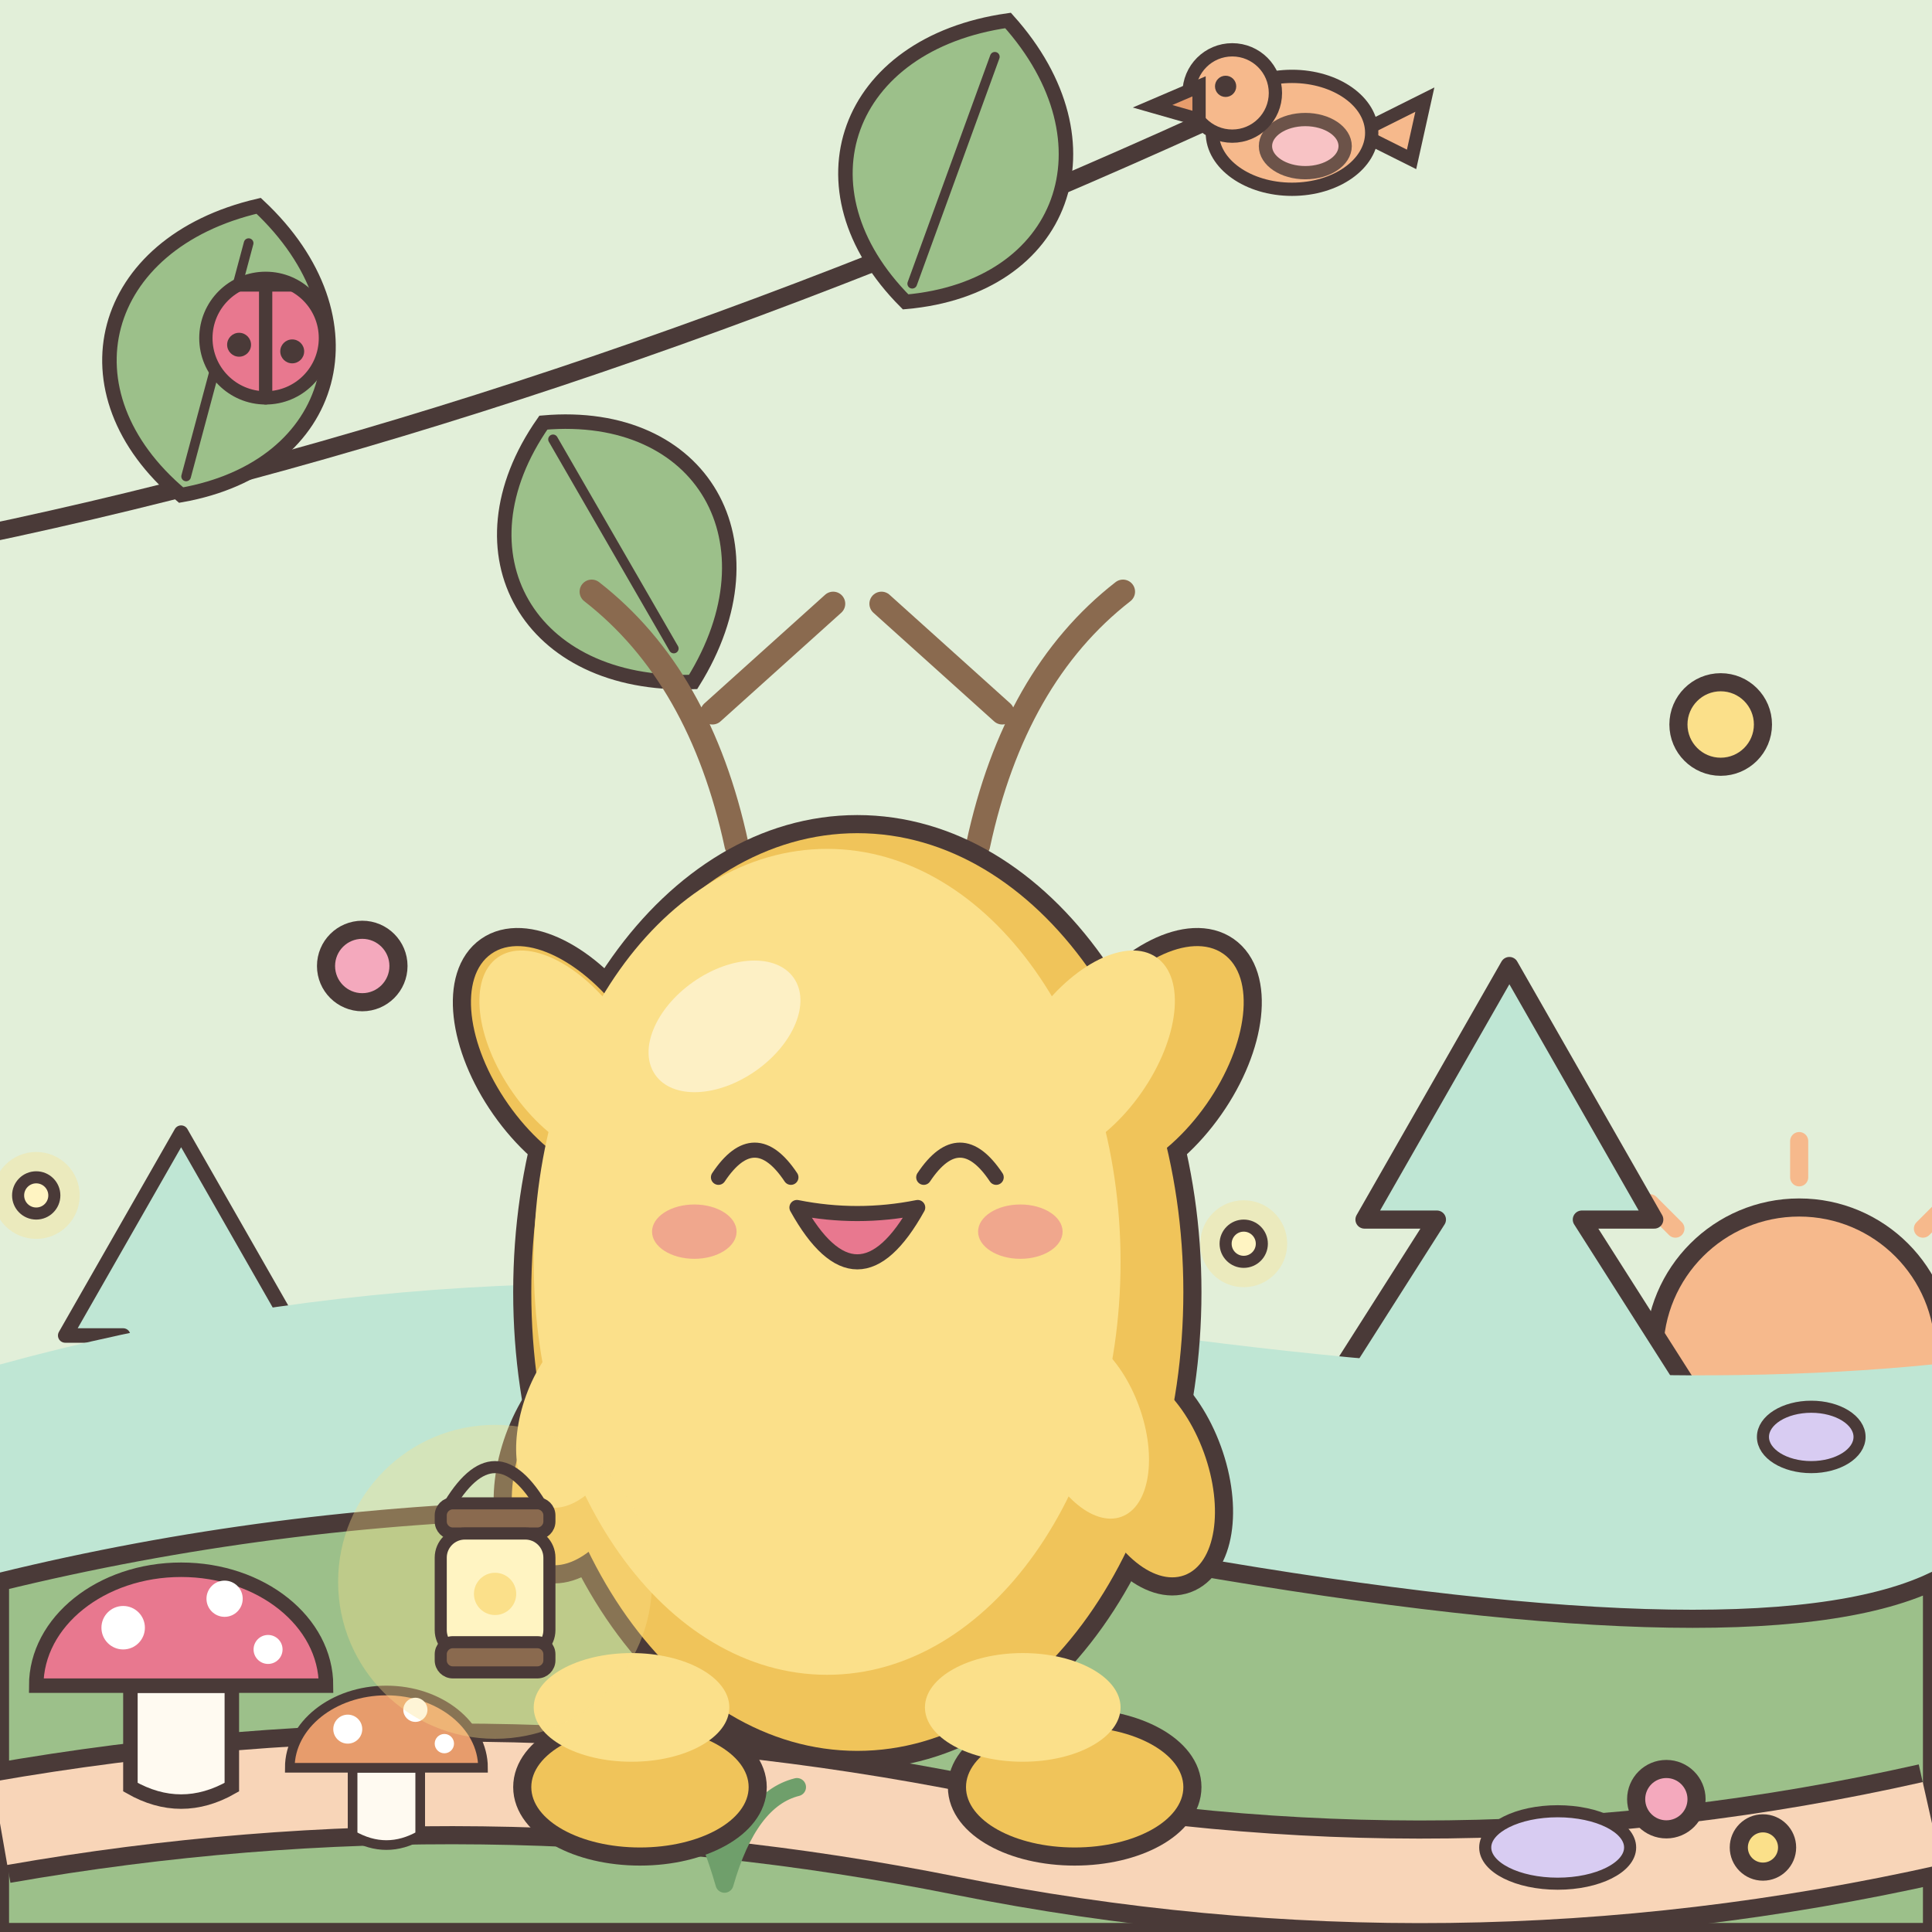
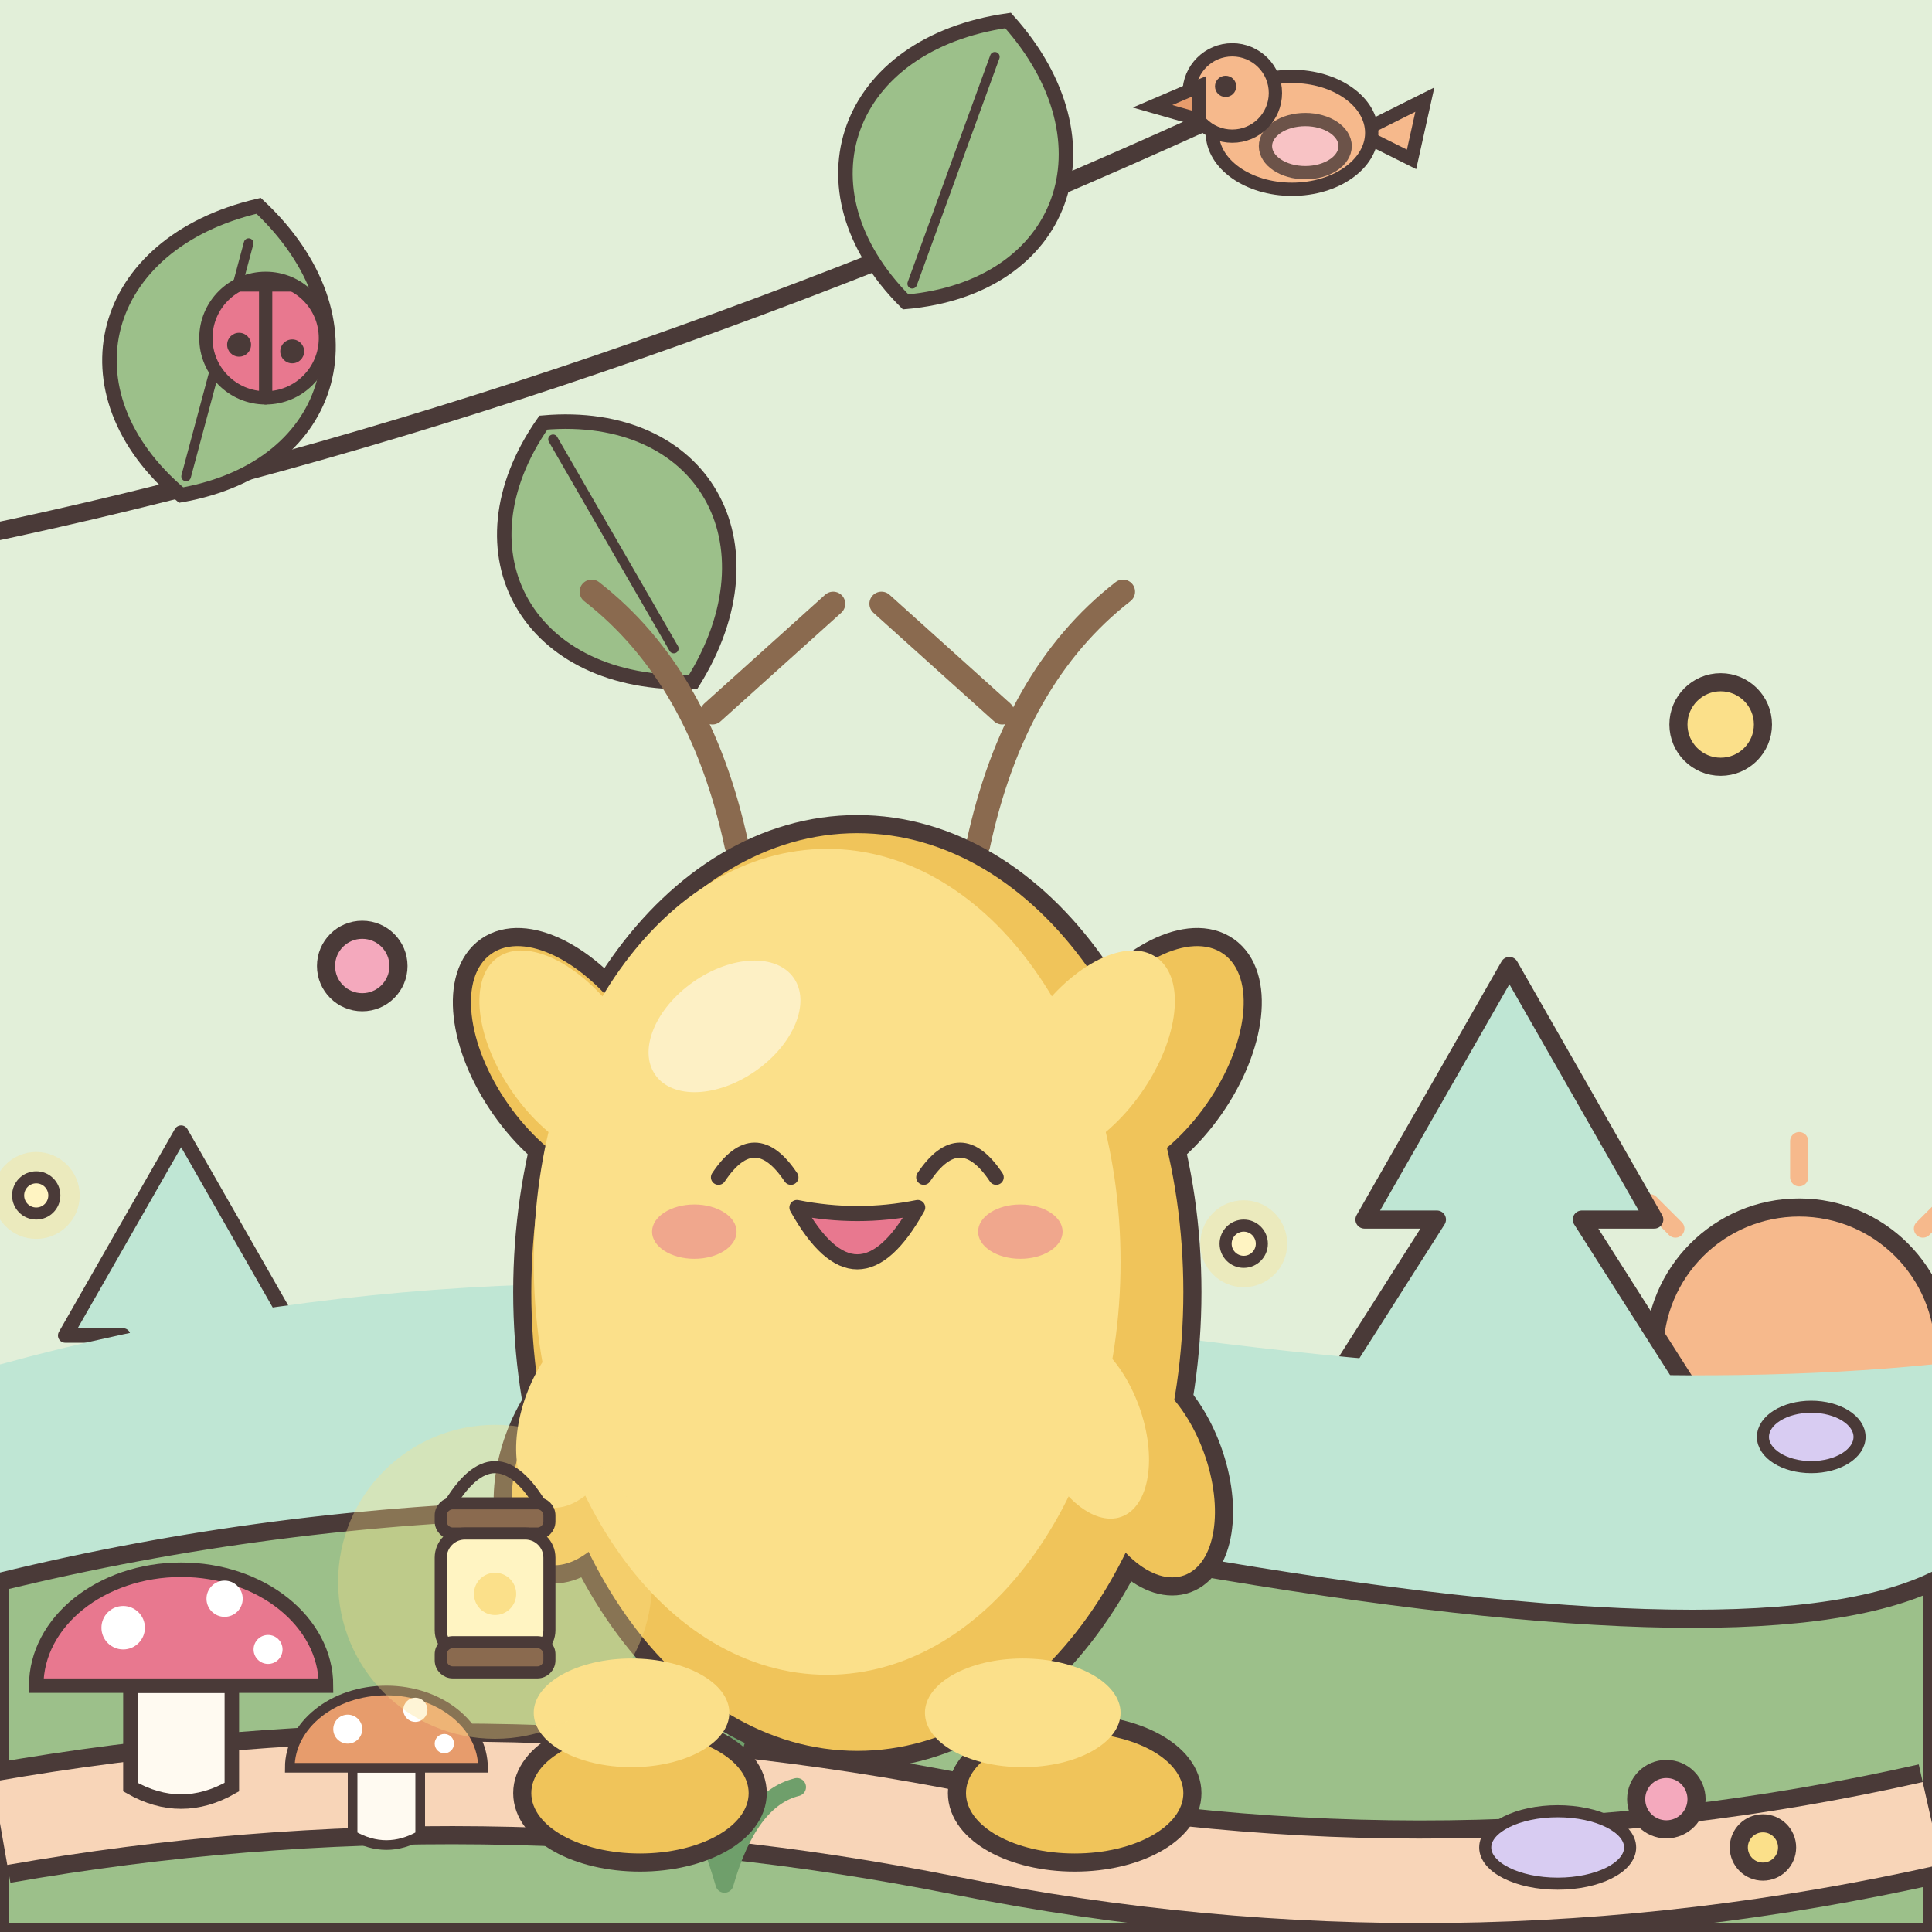
<svg xmlns="http://www.w3.org/2000/svg" width="320" height="320" viewBox="0 0 320 320">
  <rect width="320" height="320" fill="#e2efd9" />
  <path d="M327.0 224.0L333.0 224.0" fill="none" stroke="#f6b98c" stroke-width="3" stroke-linecap="round" stroke-linejoin="round" />
  <path d="M318.5 244.5L322.7 248.7" fill="none" stroke="#f6b98c" stroke-width="3" stroke-linecap="round" stroke-linejoin="round" />
  <path d="M298.0 253.0L298.0 259.0" fill="none" stroke="#f6b98c" stroke-width="3" stroke-linecap="round" stroke-linejoin="round" />
  <path d="M277.5 244.5L273.3 248.7" fill="none" stroke="#f6b98c" stroke-width="3" stroke-linecap="round" stroke-linejoin="round" />
  <path d="M269.0 224.0L263.0 224.0" fill="none" stroke="#f6b98c" stroke-width="3" stroke-linecap="round" stroke-linejoin="round" />
  <path d="M277.5 203.5L273.3 199.3" fill="none" stroke="#f6b98c" stroke-width="3" stroke-linecap="round" stroke-linejoin="round" />
  <path d="M298.0 195.0L298.0 189.0" fill="none" stroke="#f6b98c" stroke-width="3" stroke-linecap="round" stroke-linejoin="round" />
  <path d="M318.5 203.5L322.7 199.3" fill="none" stroke="#f6b98c" stroke-width="3" stroke-linecap="round" stroke-linejoin="round" />
  <circle cx="298" cy="224" r="24" fill="#f6b98c" stroke="#4a3a38" stroke-width="3" />
  <g transform="translate(250 238) scale(1.5)">
    <rect x="-4" y="22" width="8" height="12" fill="#8a6a4f" stroke="#4a3a38" stroke-width="2" />
    <path d="M0 -52L-16 -24H-8L-22 -2H-10L-26 22H26L10 -2H22L8 -24H16Z" fill="#bfe6d4" stroke="#4a3a38" stroke-width="2" stroke-linejoin="round" />
  </g>
  <g transform="translate(30 250) scale(1.2)">
    <rect x="-4" y="22" width="8" height="12" fill="#8a6a4f" stroke="#4a3a38" stroke-width="2" />
    <path d="M0 -52L-16 -24H-8L-22 -2H-10L-26 22H26L10 -2H22L8 -24H16Z" fill="#bfe6d4" stroke="#4a3a38" stroke-width="2" stroke-linejoin="round" />
  </g>
  <path d="M0 226Q80 204 170 218T320 226V320H0Z" fill="#bfe6d4" />
  <path d="M0 262Q90 240 190 258T320 262V320H0Z" fill="#9cc08a" stroke="#4a3a38" stroke-width="3" />
  <path d="M0 302Q80 288 160 304T320 302" fill="none" stroke="#4a3a38" stroke-width="20" />
  <path d="M0 302Q80 288 160 304T320 302" fill="none" stroke="#f8d5b8" stroke-width="14" />
  <path d="M-10 90Q90 70 200 20" fill="none" stroke="#4a3a38" stroke-width="3" stroke-linecap="round" stroke-linejoin="round" />
  <g transform="translate(30 82) rotate(-75) scale(0.8)">
    <path d="M0 0C14-30 46-30 62 0C46 30 14 30 0 0Z" fill="#9cc08a" stroke="#4a3a38" stroke-width="3" />
    <path d="M4 0H54" fill="none" stroke="#4a3a38" stroke-width="2" stroke-linecap="round" stroke-linejoin="round" />
  </g>
  <g transform="translate(90 70) rotate(60) scale(0.8)">
    <path d="M0 0C14-30 46-30 62 0C46 30 14 30 0 0Z" fill="#9cc08a" stroke="#4a3a38" stroke-width="3" />
    <path d="M4 0H54" fill="none" stroke="#4a3a38" stroke-width="2" stroke-linecap="round" stroke-linejoin="round" />
  </g>
  <g transform="translate(150 50) rotate(-70) scale(0.8)">
    <path d="M0 0C14-30 46-30 62 0C46 30 14 30 0 0Z" fill="#9cc08a" stroke="#4a3a38" stroke-width="3" />
    <path d="M4 0H54" fill="none" stroke="#4a3a38" stroke-width="2" stroke-linecap="round" stroke-linejoin="round" />
  </g>
  <g transform="translate(44 56) scale(1.1)">
    <circle r="9" fill="#e8788f" stroke="#4a3a38" stroke-width="2" />
    <path d="M-6 -7a8 8 0 0 1 12 0Z" fill="#4a3a38" />
    <path d="M0 -7V9" fill="none" stroke="#4a3a38" stroke-width="2" stroke-linecap="round" stroke-linejoin="round" />
    <circle cx="-4" cy="1" r="1.8" fill="#4a3a38" />
    <circle cx="4" cy="2" r="1.8" fill="#4a3a38" />
  </g>
  <g transform="translate(214 22) scale(1.1)">
    <g transform="scale(-1 1)">
      <path d="M-10 0L-20 -5L-18 4Z" fill="#f6b98c" stroke="#4a3a38" stroke-width="2" />
      <ellipse rx="12" ry="8.5" fill="#f6b98c" stroke="#4a3a38" stroke-width="2" />
      <circle cx="9" cy="-6" r="6.5" fill="#f6b98c" stroke="#4a3a38" stroke-width="2" />
      <path d="M14 -7L21 -4L14 -2Z" fill="#e79c6c" stroke="#4a3a38" stroke-width="2" />
      <ellipse cx="-2" cy="2" rx="6" ry="4" fill="#f9c6d3" stroke="#4a3a38" stroke-width="2" opacity=".8" />
      <circle cx="10" cy="-7" r="1.6" fill="#4a3a38" />
    </g>
  </g>
  <circle cx="285" cy="120" r="7" fill="#fbe08a" stroke="#4a3a38" stroke-width="3" />
  <circle cx="60" cy="160" r="6" fill="#f4a9bd" stroke="#4a3a38" stroke-width="3" />
  <circle cx="6" cy="198" r="7.2" fill="#fbe08a" opacity=".35" />
  <circle cx="6" cy="198" r="3" fill="#fff4c2" stroke="#4a3a38" stroke-width="2" />
  <g transform="translate(30 296) scale(1.2)">
    <path d="M-7 0V-14H7V0Q0 4 -7 0Z" fill="#fffaf1" stroke="#4a3a38" stroke-width="2" />
    <path d="M-20 -14A20 16 0 0 1 20 -14Z" fill="#e8788f" stroke="#4a3a38" stroke-width="2" />
    <circle cx="-8" cy="-22" r="3" fill="#fff" />
    <circle cx="6" cy="-26" r="2.5" fill="#fff" />
    <circle cx="12" cy="-19" r="2" fill="#fff" />
  </g>
  <g transform="translate(64 304) scale(0.8)">
    <path d="M-7 0V-14H7V0Q0 4 -7 0Z" fill="#fffaf1" stroke="#4a3a38" stroke-width="2" />
    <path d="M-20 -14A20 16 0 0 1 20 -14Z" fill="#e79c6c" stroke="#4a3a38" stroke-width="2" />
    <circle cx="-8" cy="-22" r="3" fill="#fff" />
    <circle cx="6" cy="-26" r="2.5" fill="#fff" />
    <circle cx="12" cy="-19" r="2" fill="#fff" />
  </g>
  <path d="M120 312q-4-14-10-18M120 312q0-18 2-24M120 312q4-14 12-16" fill="none" stroke="#6f9f6b" stroke-width="3" stroke-linecap="round" stroke-linejoin="round" />
  <g transform="translate(-30 0) scale(1)">
    <path d="M152 140Q146 112 128 98M148 118L168 100M192 140Q198 112 216 98M196 118L176 100" fill="none" stroke="#8a6a4f" stroke-width="4" stroke-linecap="round" stroke-linejoin="round" />
    <g stroke="#4a3a38" stroke-width="6" stroke-linejoin="round" fill="#4a3a38">
      <ellipse cx="172" cy="214" rx="54" ry="76" />
-       <ellipse cx="136" cy="296" rx="18" ry="10" />
-       <ellipse cx="208" cy="296" rx="18" ry="10" />
+       <ellipse cx="136" cy="297" rx="18" ry="10" />
+       <ellipse cx="208" cy="297" rx="18" ry="10" />
      <ellipse cx="124" cy="176" rx="12" ry="22" transform="rotate(-35 124 176)" />
      <ellipse cx="220" cy="176" rx="12" ry="22" transform="rotate(35 220 176)" />
      <ellipse cx="126" cy="242" rx="10" ry="18" transform="rotate(20 126 242)" />
      <ellipse cx="220" cy="244" rx="10" ry="18" transform="rotate(-20 220 244)" />
    </g>
    <g fill="#f0c45a">
      <ellipse cx="172" cy="214" rx="54" ry="76" />
-       <ellipse cx="136" cy="296" rx="18" ry="10" />
-       <ellipse cx="208" cy="296" rx="18" ry="10" />
+       <ellipse cx="136" cy="297" rx="18" ry="10" />
+       <ellipse cx="208" cy="297" rx="18" ry="10" />
      <ellipse cx="124" cy="176" rx="12" ry="22" transform="rotate(-35 124 176)" />
      <ellipse cx="220" cy="176" rx="12" ry="22" transform="rotate(35 220 176)" />
      <ellipse cx="126" cy="242" rx="10" ry="18" transform="rotate(20 126 242)" />
      <ellipse cx="220" cy="244" rx="10" ry="18" transform="rotate(-20 220 244)" />
    </g>
    <g fill="#fbe08a" transform="translate(12.2 16.4) scale(0.9)">
      <ellipse cx="172" cy="214" rx="54" ry="76" />
-       <ellipse cx="136" cy="296" rx="18" ry="10" />
-       <ellipse cx="208" cy="296" rx="18" ry="10" />
+       <ellipse cx="136" cy="297" rx="18" ry="10" />
+       <ellipse cx="208" cy="297" rx="18" ry="10" />
      <ellipse cx="124" cy="176" rx="12" ry="22" transform="rotate(-35 124 176)" />
      <ellipse cx="220" cy="176" rx="12" ry="22" transform="rotate(35 220 176)" />
      <ellipse cx="126" cy="242" rx="10" ry="18" transform="rotate(20 126 242)" />
      <ellipse cx="220" cy="244" rx="10" ry="18" transform="rotate(-20 220 244)" />
    </g>
    <ellipse cx="150" cy="170" rx="14" ry="9" fill="#fff" opacity=".5" transform="rotate(-35 150 170)" />
    <path d="M149 195Q155 186 161 195" fill="none" stroke="#4a3a38" stroke-width="2.5" stroke-linecap="round" stroke-linejoin="round" />
    <path d="M183 195Q189 186 195 195" fill="none" stroke="#4a3a38" stroke-width="2.5" stroke-linecap="round" stroke-linejoin="round" />
    <ellipse cx="145" cy="204" rx="7" ry="4.5" fill="#e8788f" opacity=".55" />
    <ellipse cx="199" cy="204" rx="7" ry="4.5" fill="#e8788f" opacity=".55" />
    <path d="M162 200Q172 202 182 200Q172 218 162 200Z" fill="#e8788f" stroke="#4a3a38" stroke-width="2.5" stroke-linejoin="round" />
    <circle cx="112" cy="262" r="26" fill="#fbe08a" opacity=".35" />
    <g transform="translate(112 262) scale(1)">
      <path d="M-8 -12Q0 -26 8 -12" fill="none" stroke="#4a3a38" stroke-width="2" stroke-linecap="round" stroke-linejoin="round" />
      <rect x="-9" y="-13" width="18" height="5" rx="2" fill="#8a6a4f" stroke="#4a3a38" stroke-width="2" />
      <rect x="-9" y="-8" width="18" height="20" rx="4" fill="#fff4c2" stroke="#4a3a38" stroke-width="2" />
      <rect x="-9" y="10" width="18" height="5" rx="2" fill="#8a6a4f" stroke="#4a3a38" stroke-width="2" />
      <circle cy="2" r="3.5" fill="#fbe08a" />
    </g>
    <circle cx="236" cy="206" r="7.2" fill="#fbe08a" opacity=".35" />
    <circle cx="236" cy="206" r="3" fill="#fff4c2" stroke="#4a3a38" stroke-width="2" />
  </g>
  <circle cx="276" cy="298" r="5" fill="#f4a9bd" stroke="#4a3a38" stroke-width="3" />
  <circle cx="292" cy="306" r="4" fill="#fbe08a" stroke="#4a3a38" stroke-width="3" />
  <ellipse cx="258" cy="306" rx="12" ry="6" fill="#d8ccf2" stroke="#4a3a38" stroke-width="2" />
  <ellipse cx="300" cy="238" rx="8" ry="5" fill="#d8ccf2" stroke="#4a3a38" stroke-width="2" />
</svg>
